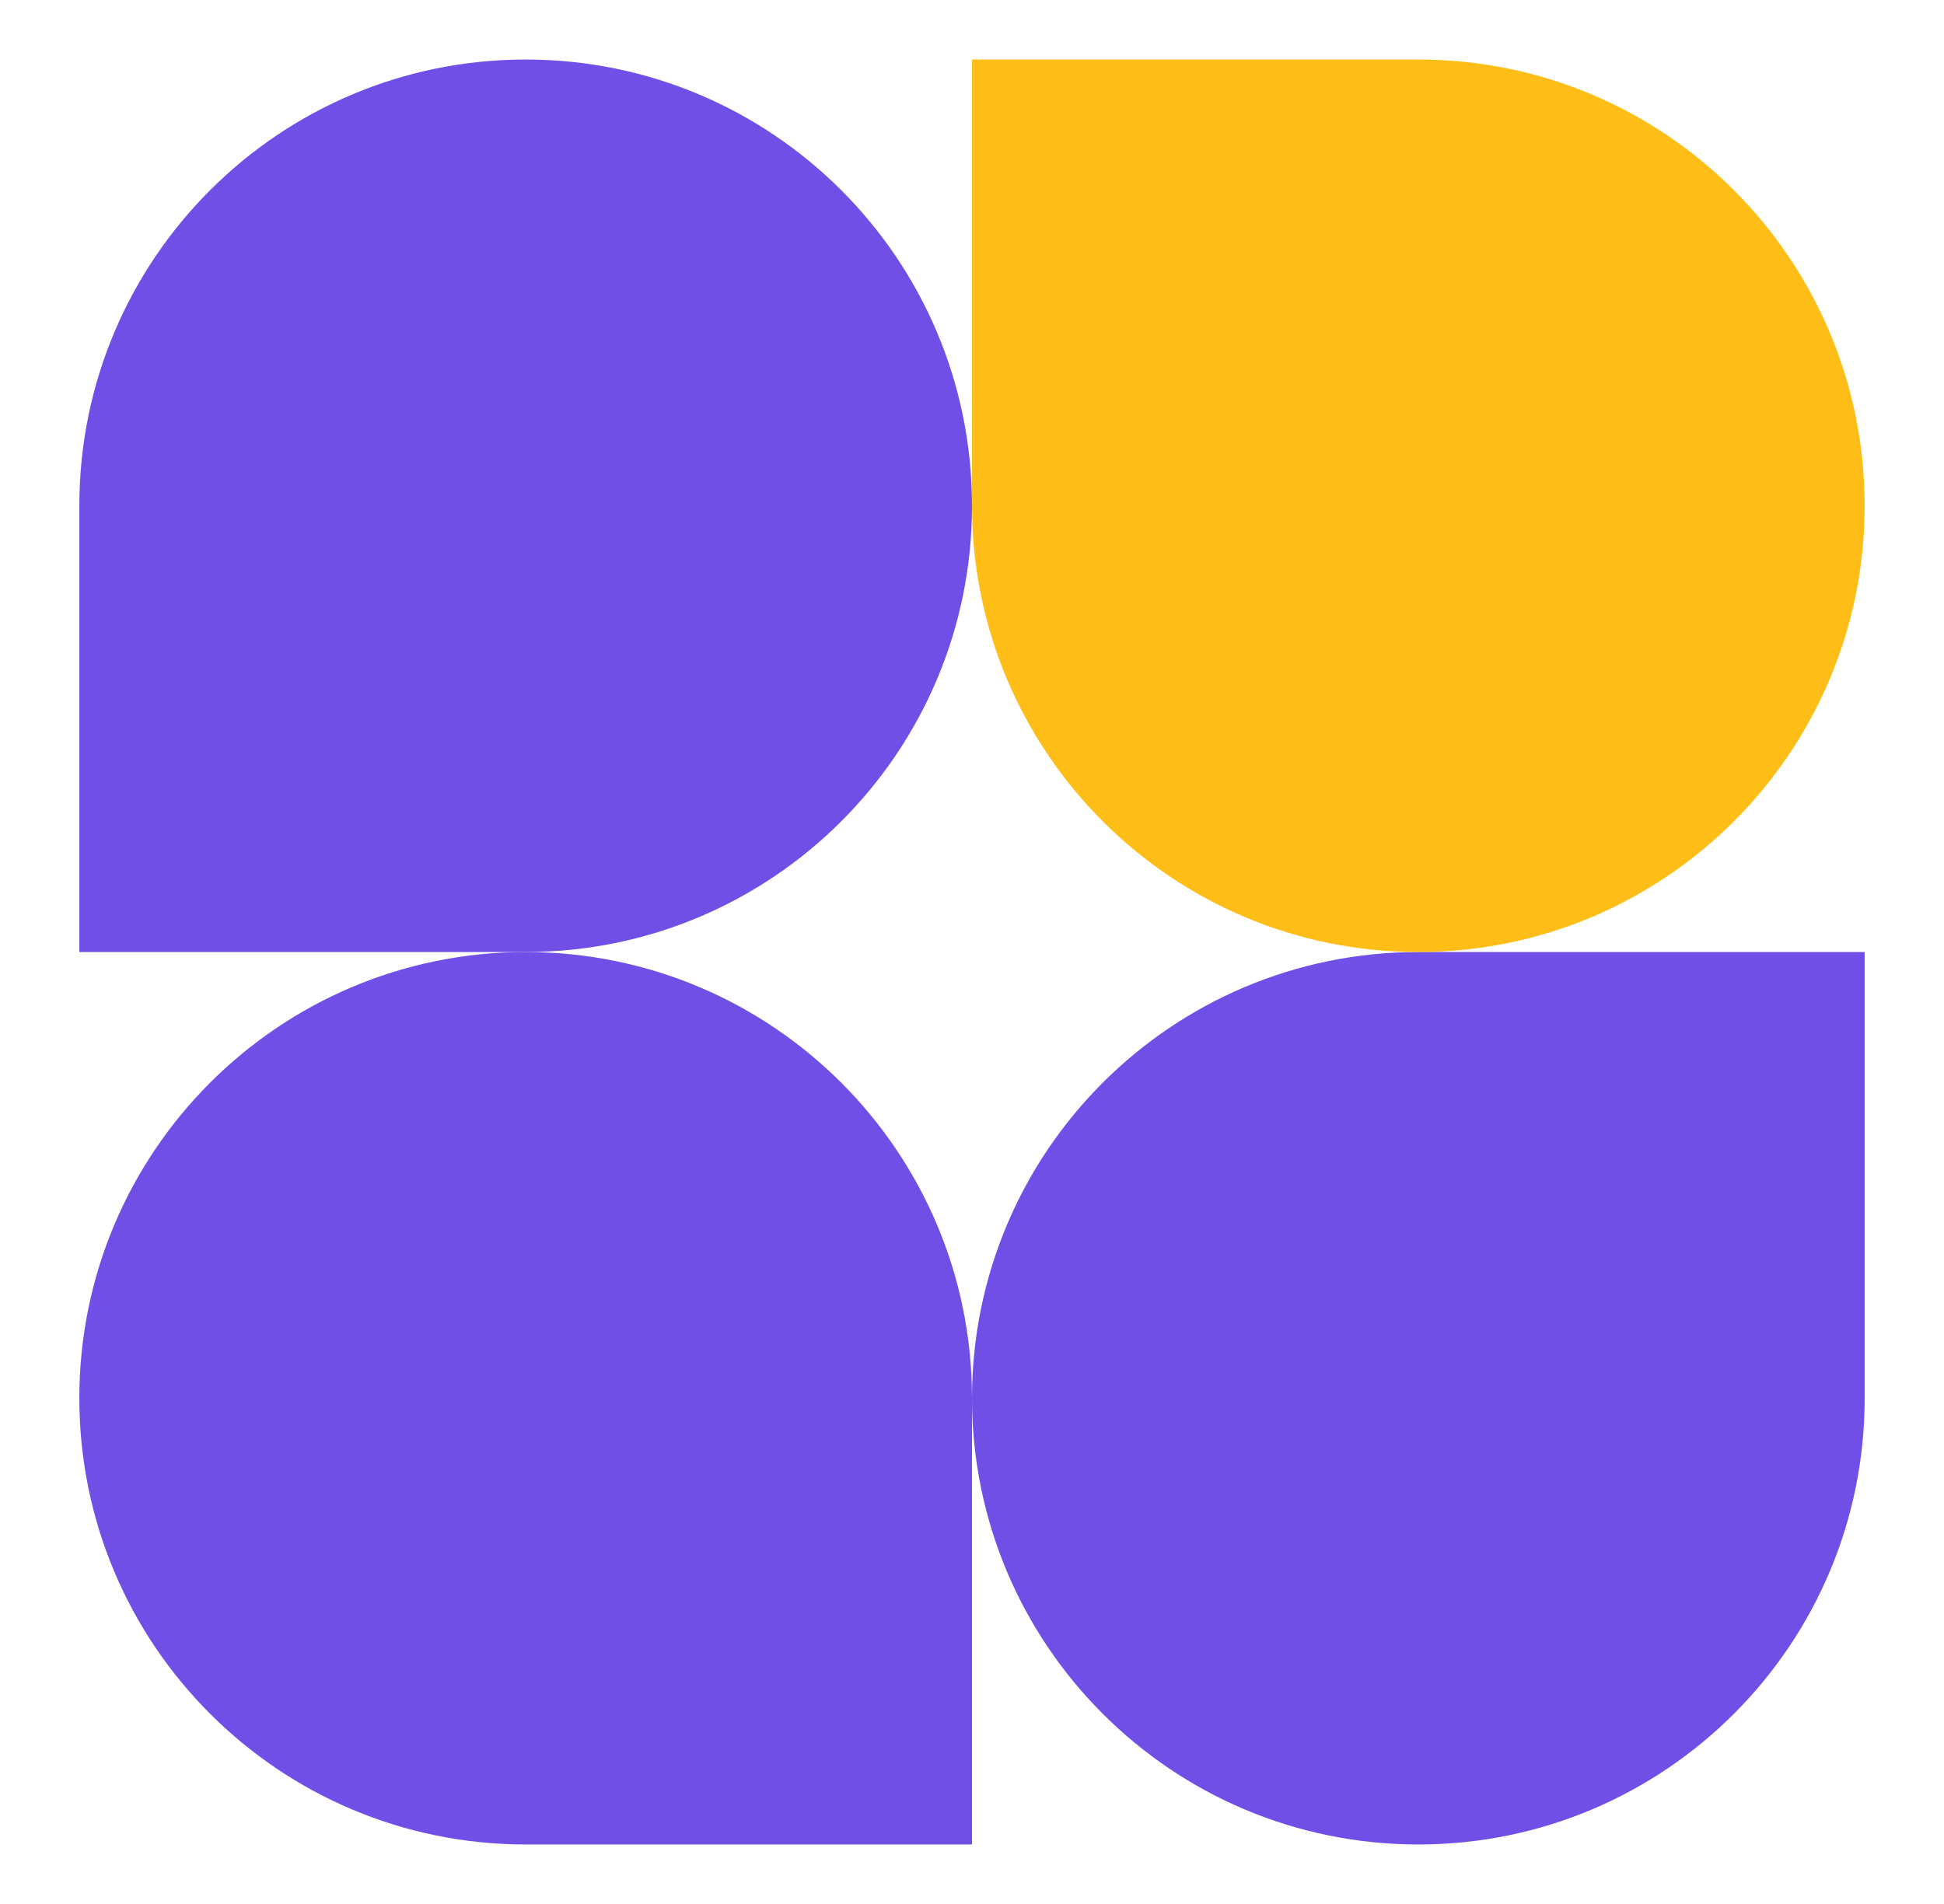
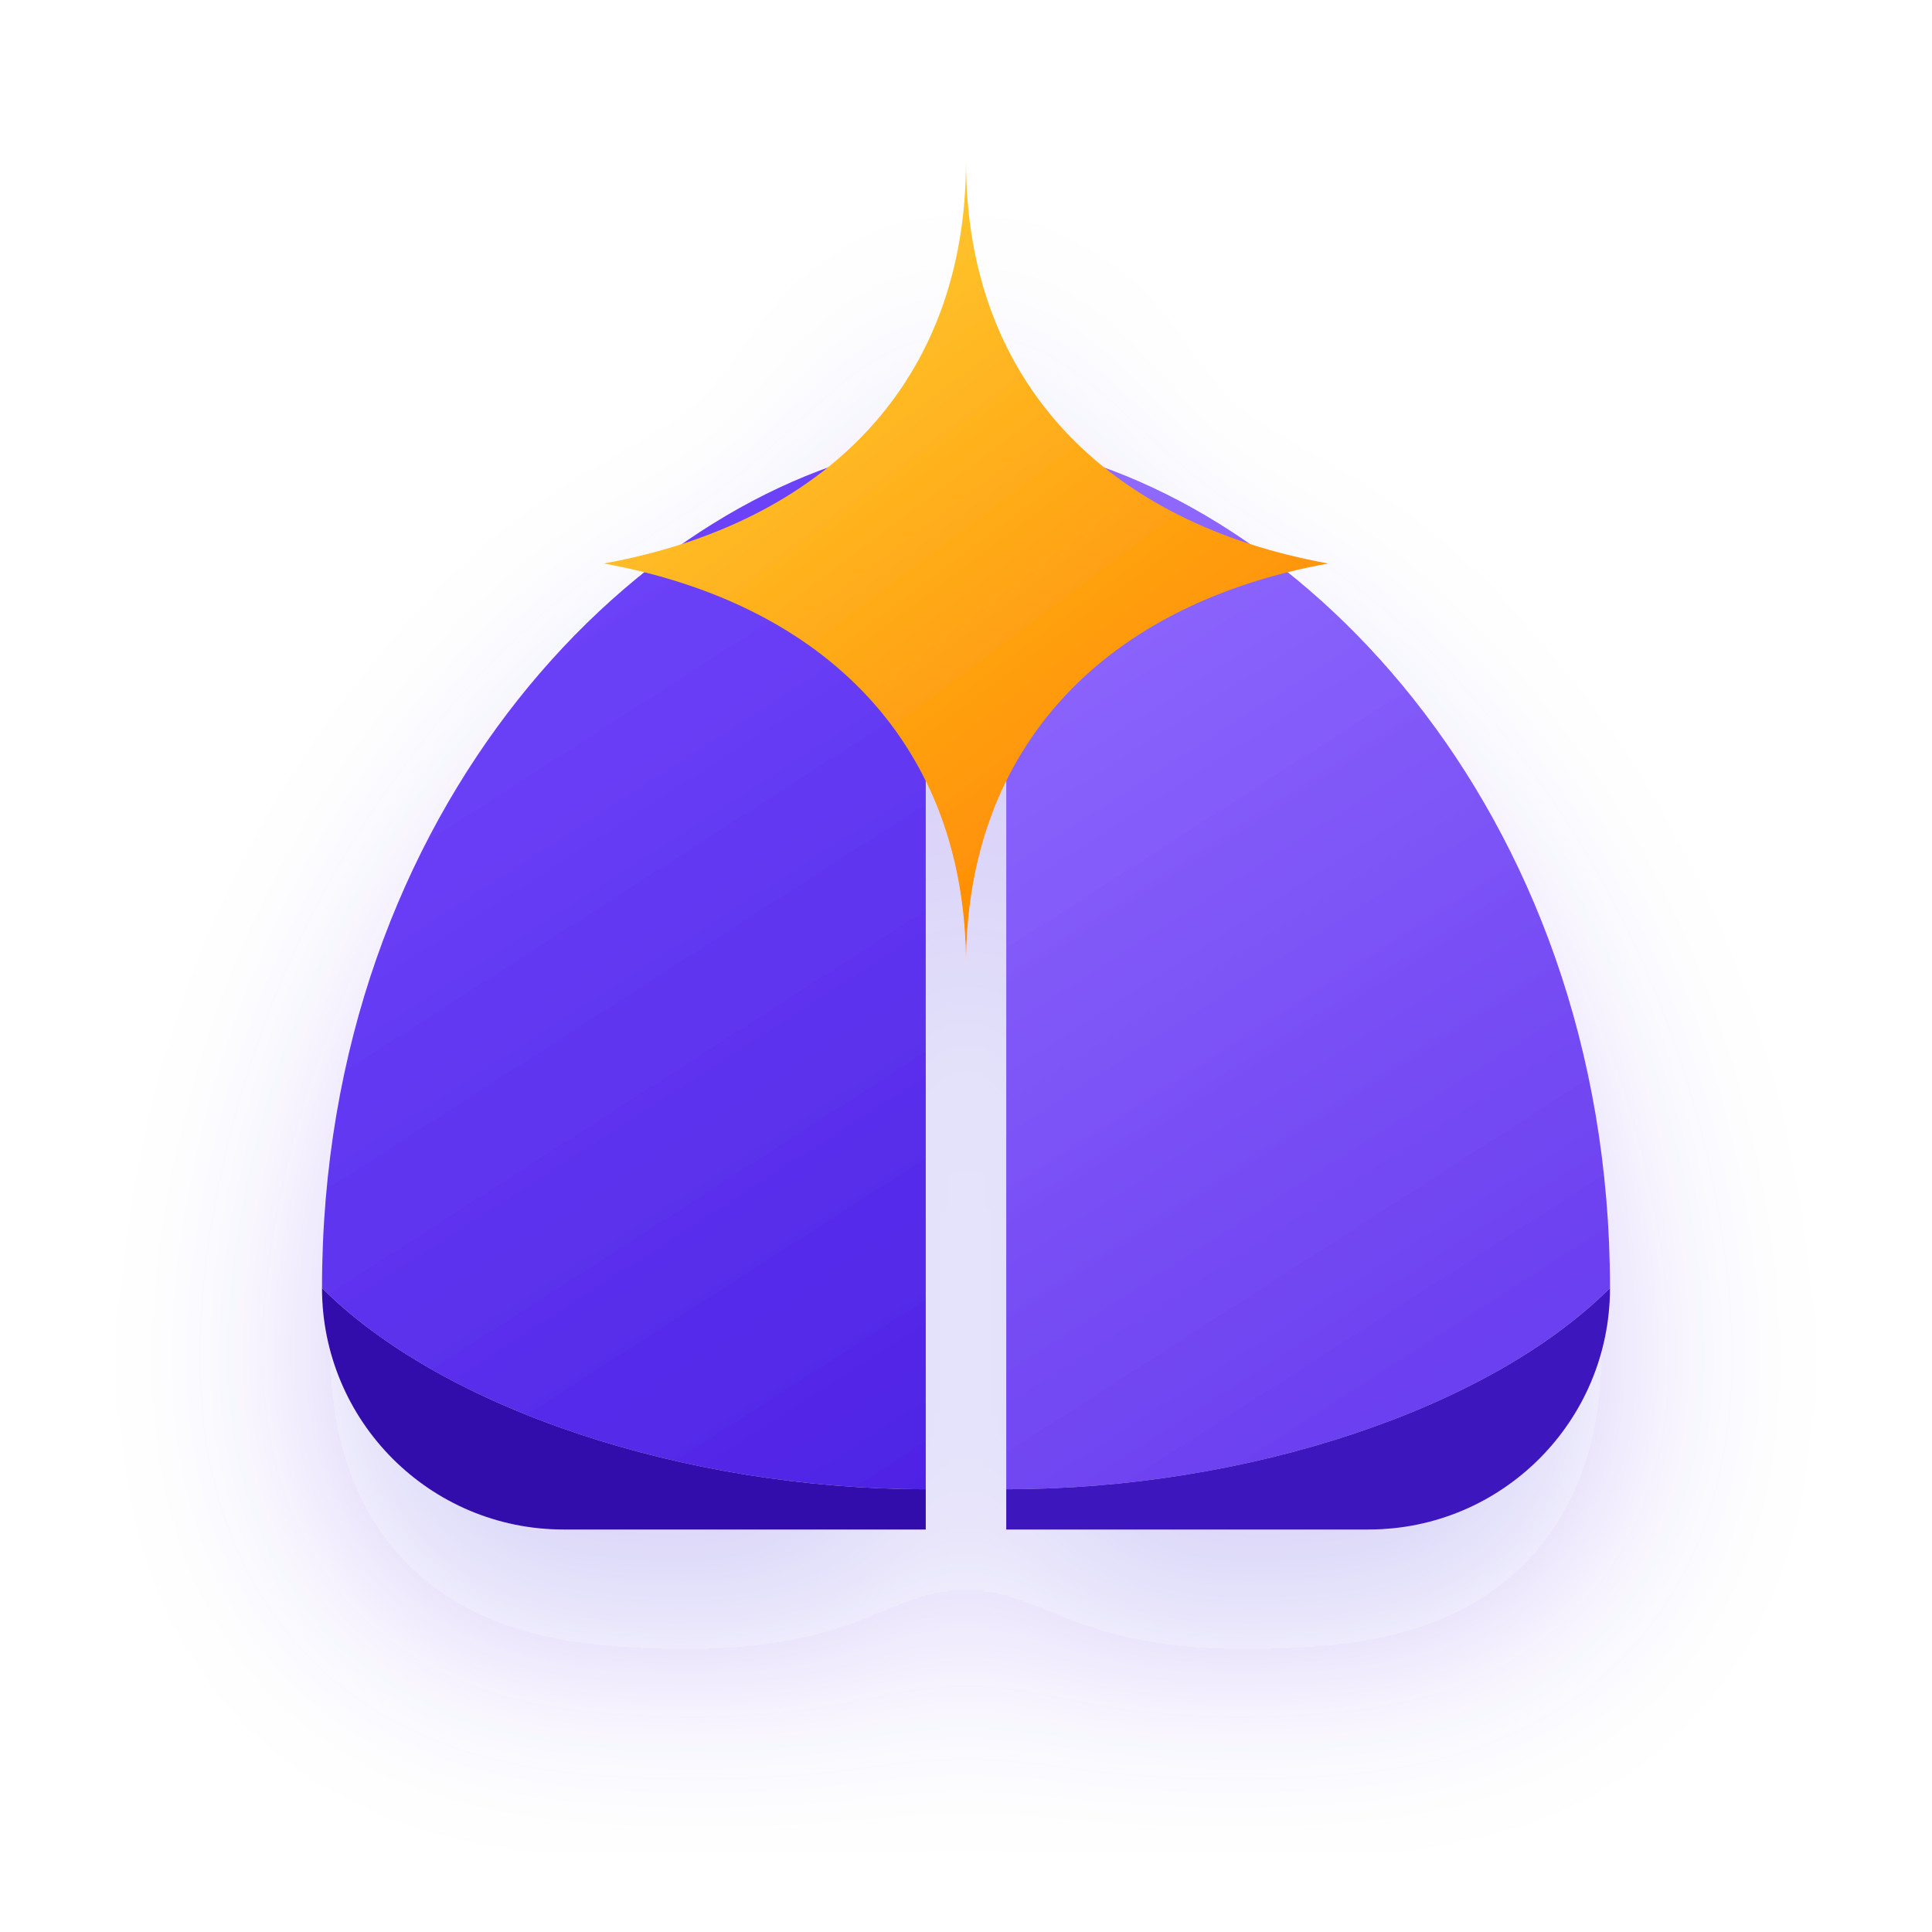
- <svg xmlns="http://www.w3.org/2000/svg" preserveAspectRatio="none" overflow="visible" style="display: block;" width="32" height="31.347" viewBox="0 0 32 31.347" fill="none">
-   <g id="Logo">
-     <path id="Vector" d="M16 8.327C16 12.384 12.711 15.674 8.653 15.674H1.306V8.327C1.306 4.269 4.596 0.98 8.653 0.98C12.711 0.98 16 4.269 16 8.327Z" fill="#704FE6" />
-     <path id="Vector_2" d="M16 23.02C16 18.963 19.29 15.674 23.347 15.674H30.694V23.02C30.694 27.078 27.405 30.367 23.347 30.367C19.29 30.367 16 27.078 16 23.02Z" fill="#704FE6" />
-     <path id="Vector_3" d="M1.306 23.02C1.306 27.078 4.596 30.367 8.653 30.367H16V23.02C16 18.963 12.711 15.674 8.653 15.674C4.596 15.674 1.306 18.963 1.306 23.02Z" fill="#704FE6" />
-     <path id="Vector_4" d="M30.694 8.327C30.694 4.269 27.405 0.98 23.347 0.98H16V8.327C16 12.384 19.29 15.674 23.347 15.674C27.405 15.674 30.694 12.384 30.694 8.327Z" fill="#FFBE17" />
+ <svg xmlns="http://www.w3.org/2000/svg" width="48" height="48" viewBox="0 0 48 48" fill="none">
+   <defs>
+     <linearGradient id="mb-left" x1="6" y1="12" x2="24" y2="40" gradientUnits="userSpaceOnUse">
+       <stop offset="0%" stop-color="#764CFE" />
+       <stop offset="100%" stop-color="#4A1FE2" />
+     </linearGradient>
+     <linearGradient id="mb-right" x1="24" y1="12" x2="42" y2="40" gradientUnits="userSpaceOnUse">
+       <stop offset="0%" stop-color="#936DFF" />
+       <stop offset="100%" stop-color="#5E31EB" />
+     </linearGradient>
+     <linearGradient id="mb-spark" x1="18" y1="4" x2="30" y2="20" gradientUnits="userSpaceOnUse">
+       <stop offset="0%" stop-color="#FFD338" />
+       <stop offset="100%" stop-color="#FF8A00" />
+     </linearGradient>
+     <filter id="mb-shadow" x="2" y="2" width="44" height="44" filterUnits="userSpaceOnUse">
+       <feDropShadow dx="0" dy="3" stdDeviation="2.5" flood-color="#4A1FE2" flood-opacity="0.2" />
+     </filter>
+   </defs>
+   <g filter="url(#mb-shadow)">
+     <path d="M8 32C8 20 16 12 23 11V37C17 37 11 35 8 32Z" fill="url(#mb-left)" />
+     <path d="M8 32C8 35.314 10.686 38 14 38H23V37C17 37 11 35 8 32Z" fill="#3210AC" />
+     <path d="M40 32C40 20 32 12 25 11V37C31 37 37 35 40 32Z" fill="url(#mb-right)" />
+     <path d="M40 32C40 35.314 37.314 38 34 38H25V37C31 37 37 35 40 32Z" fill="#3C15BE" />
+     <path d="M24 4C24 9.5 20.5 13 15 14C20.5 15 24 18.5 24 24C24 18.5 27.5 15 33 14C27.5 13 24 9.5 24 4Z" fill="url(#mb-spark)" />
  </g>
</svg>
